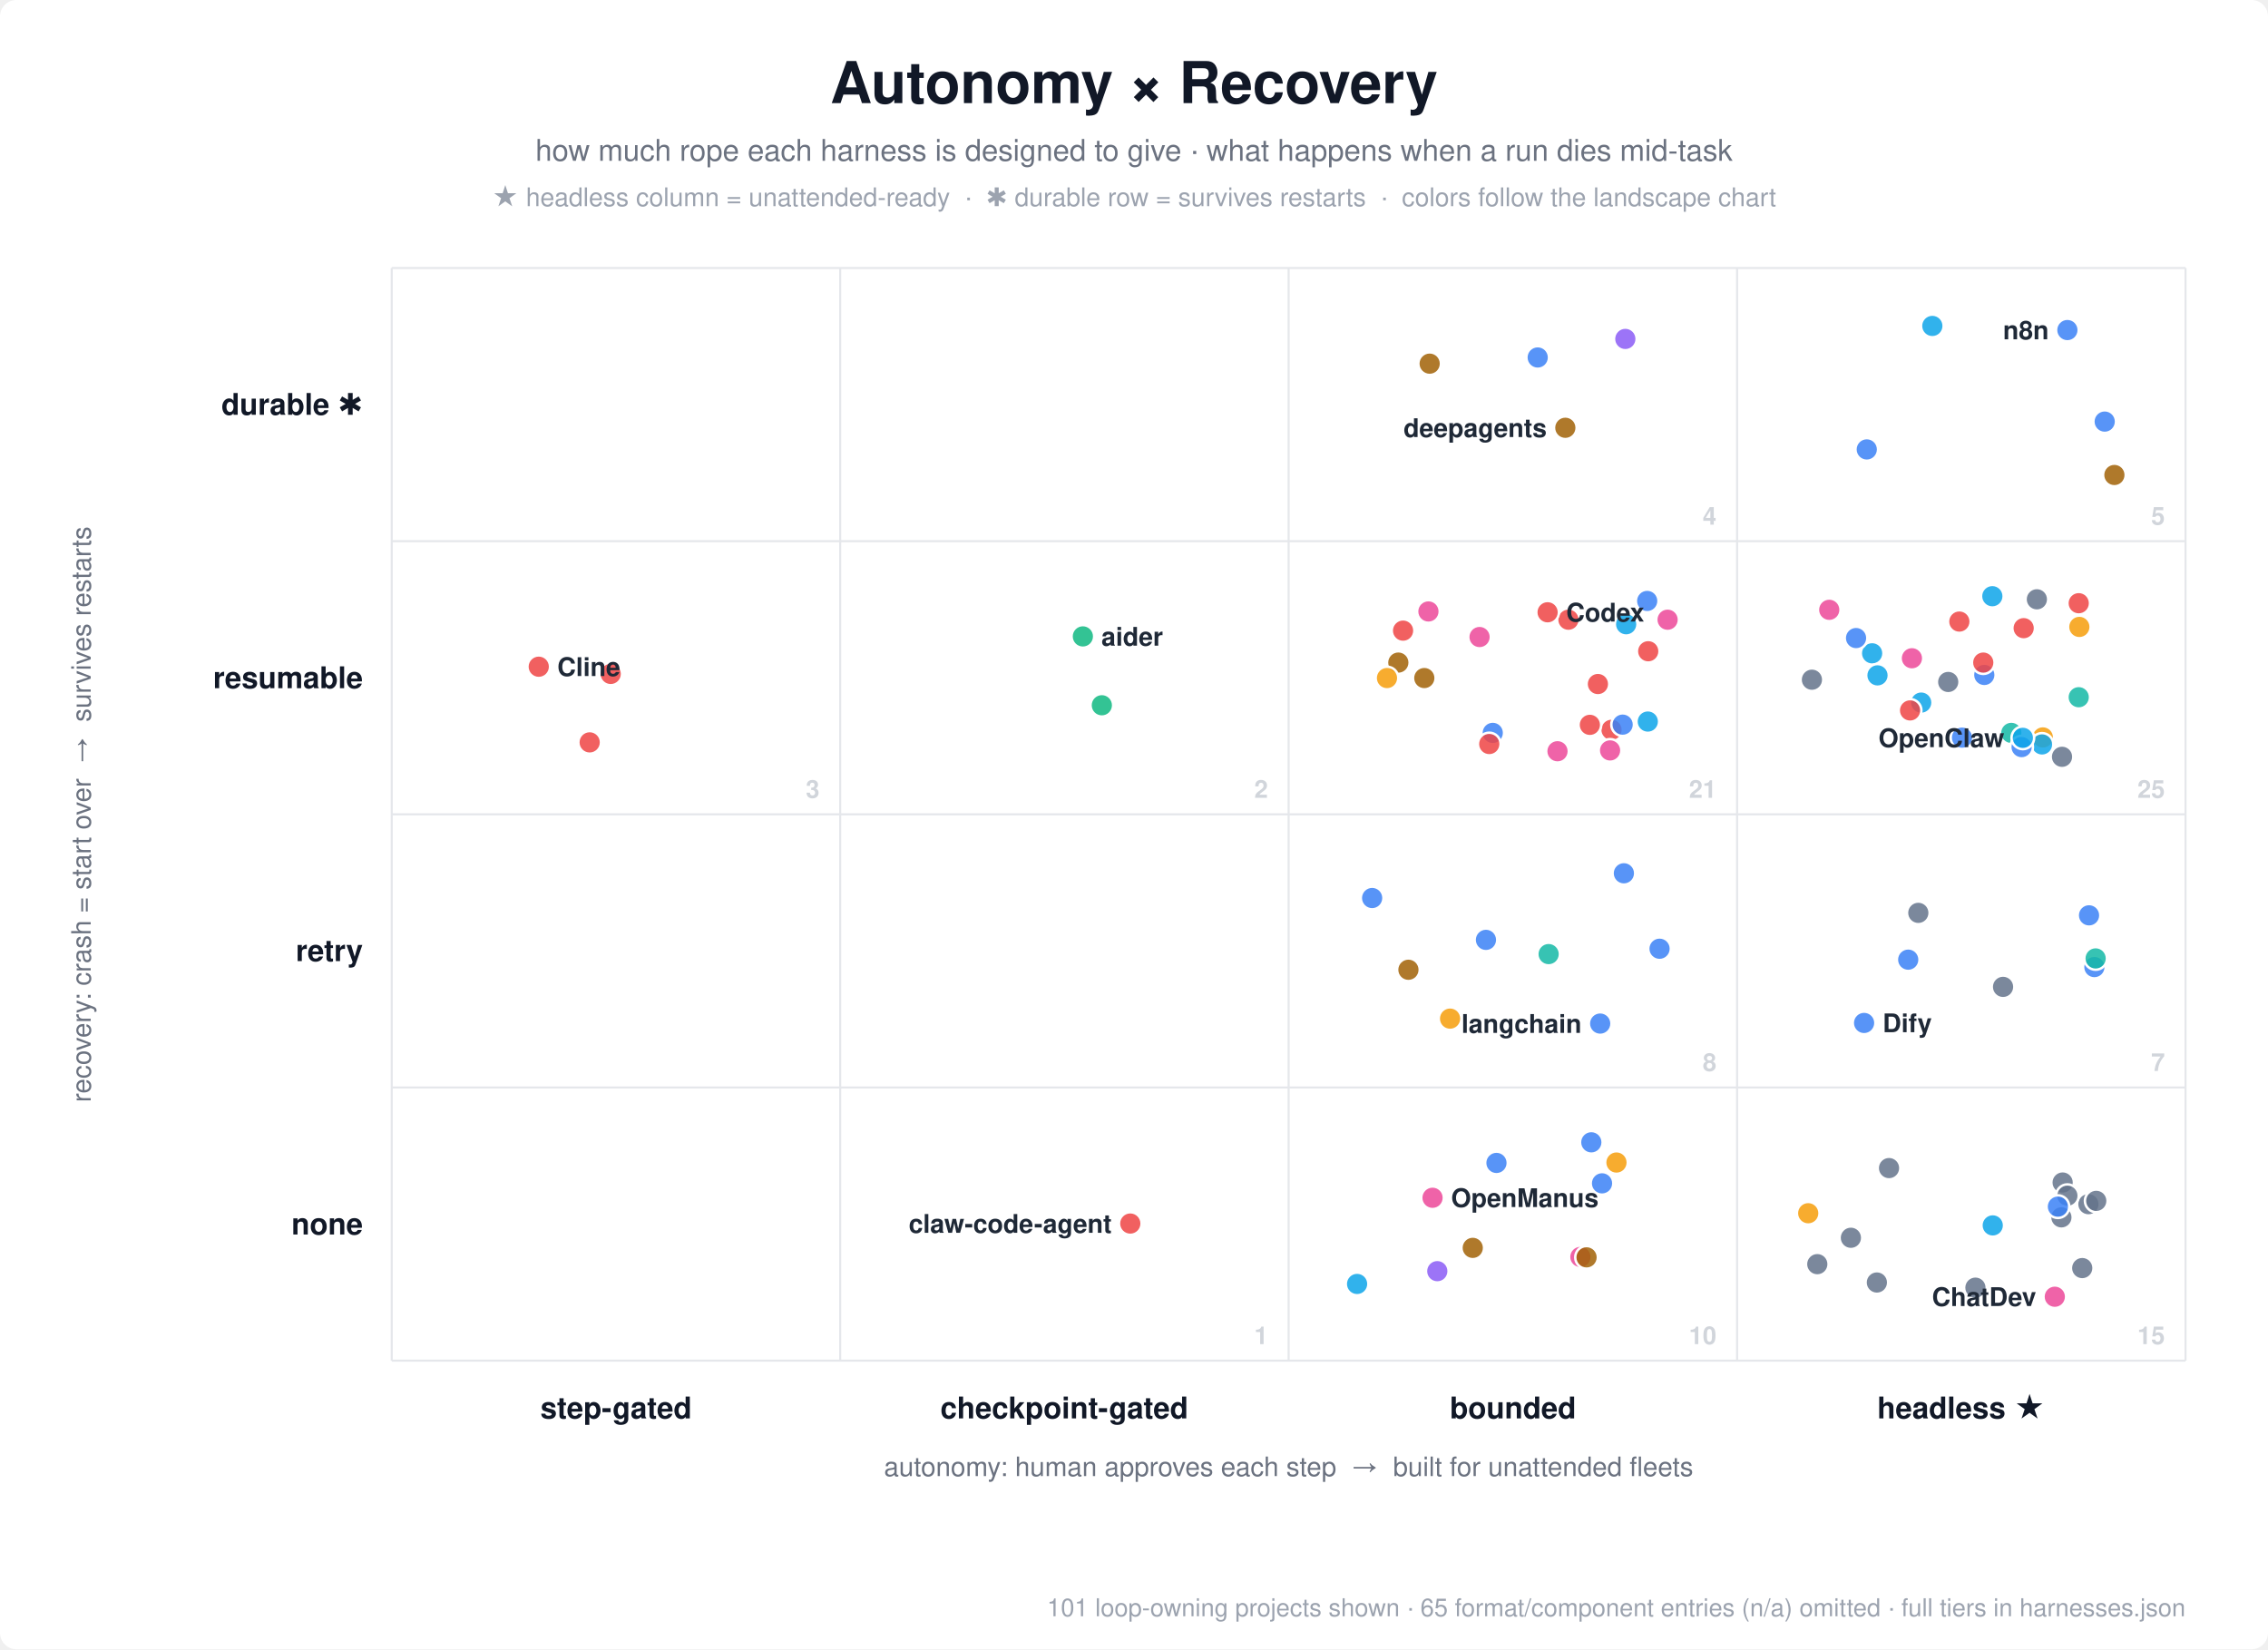
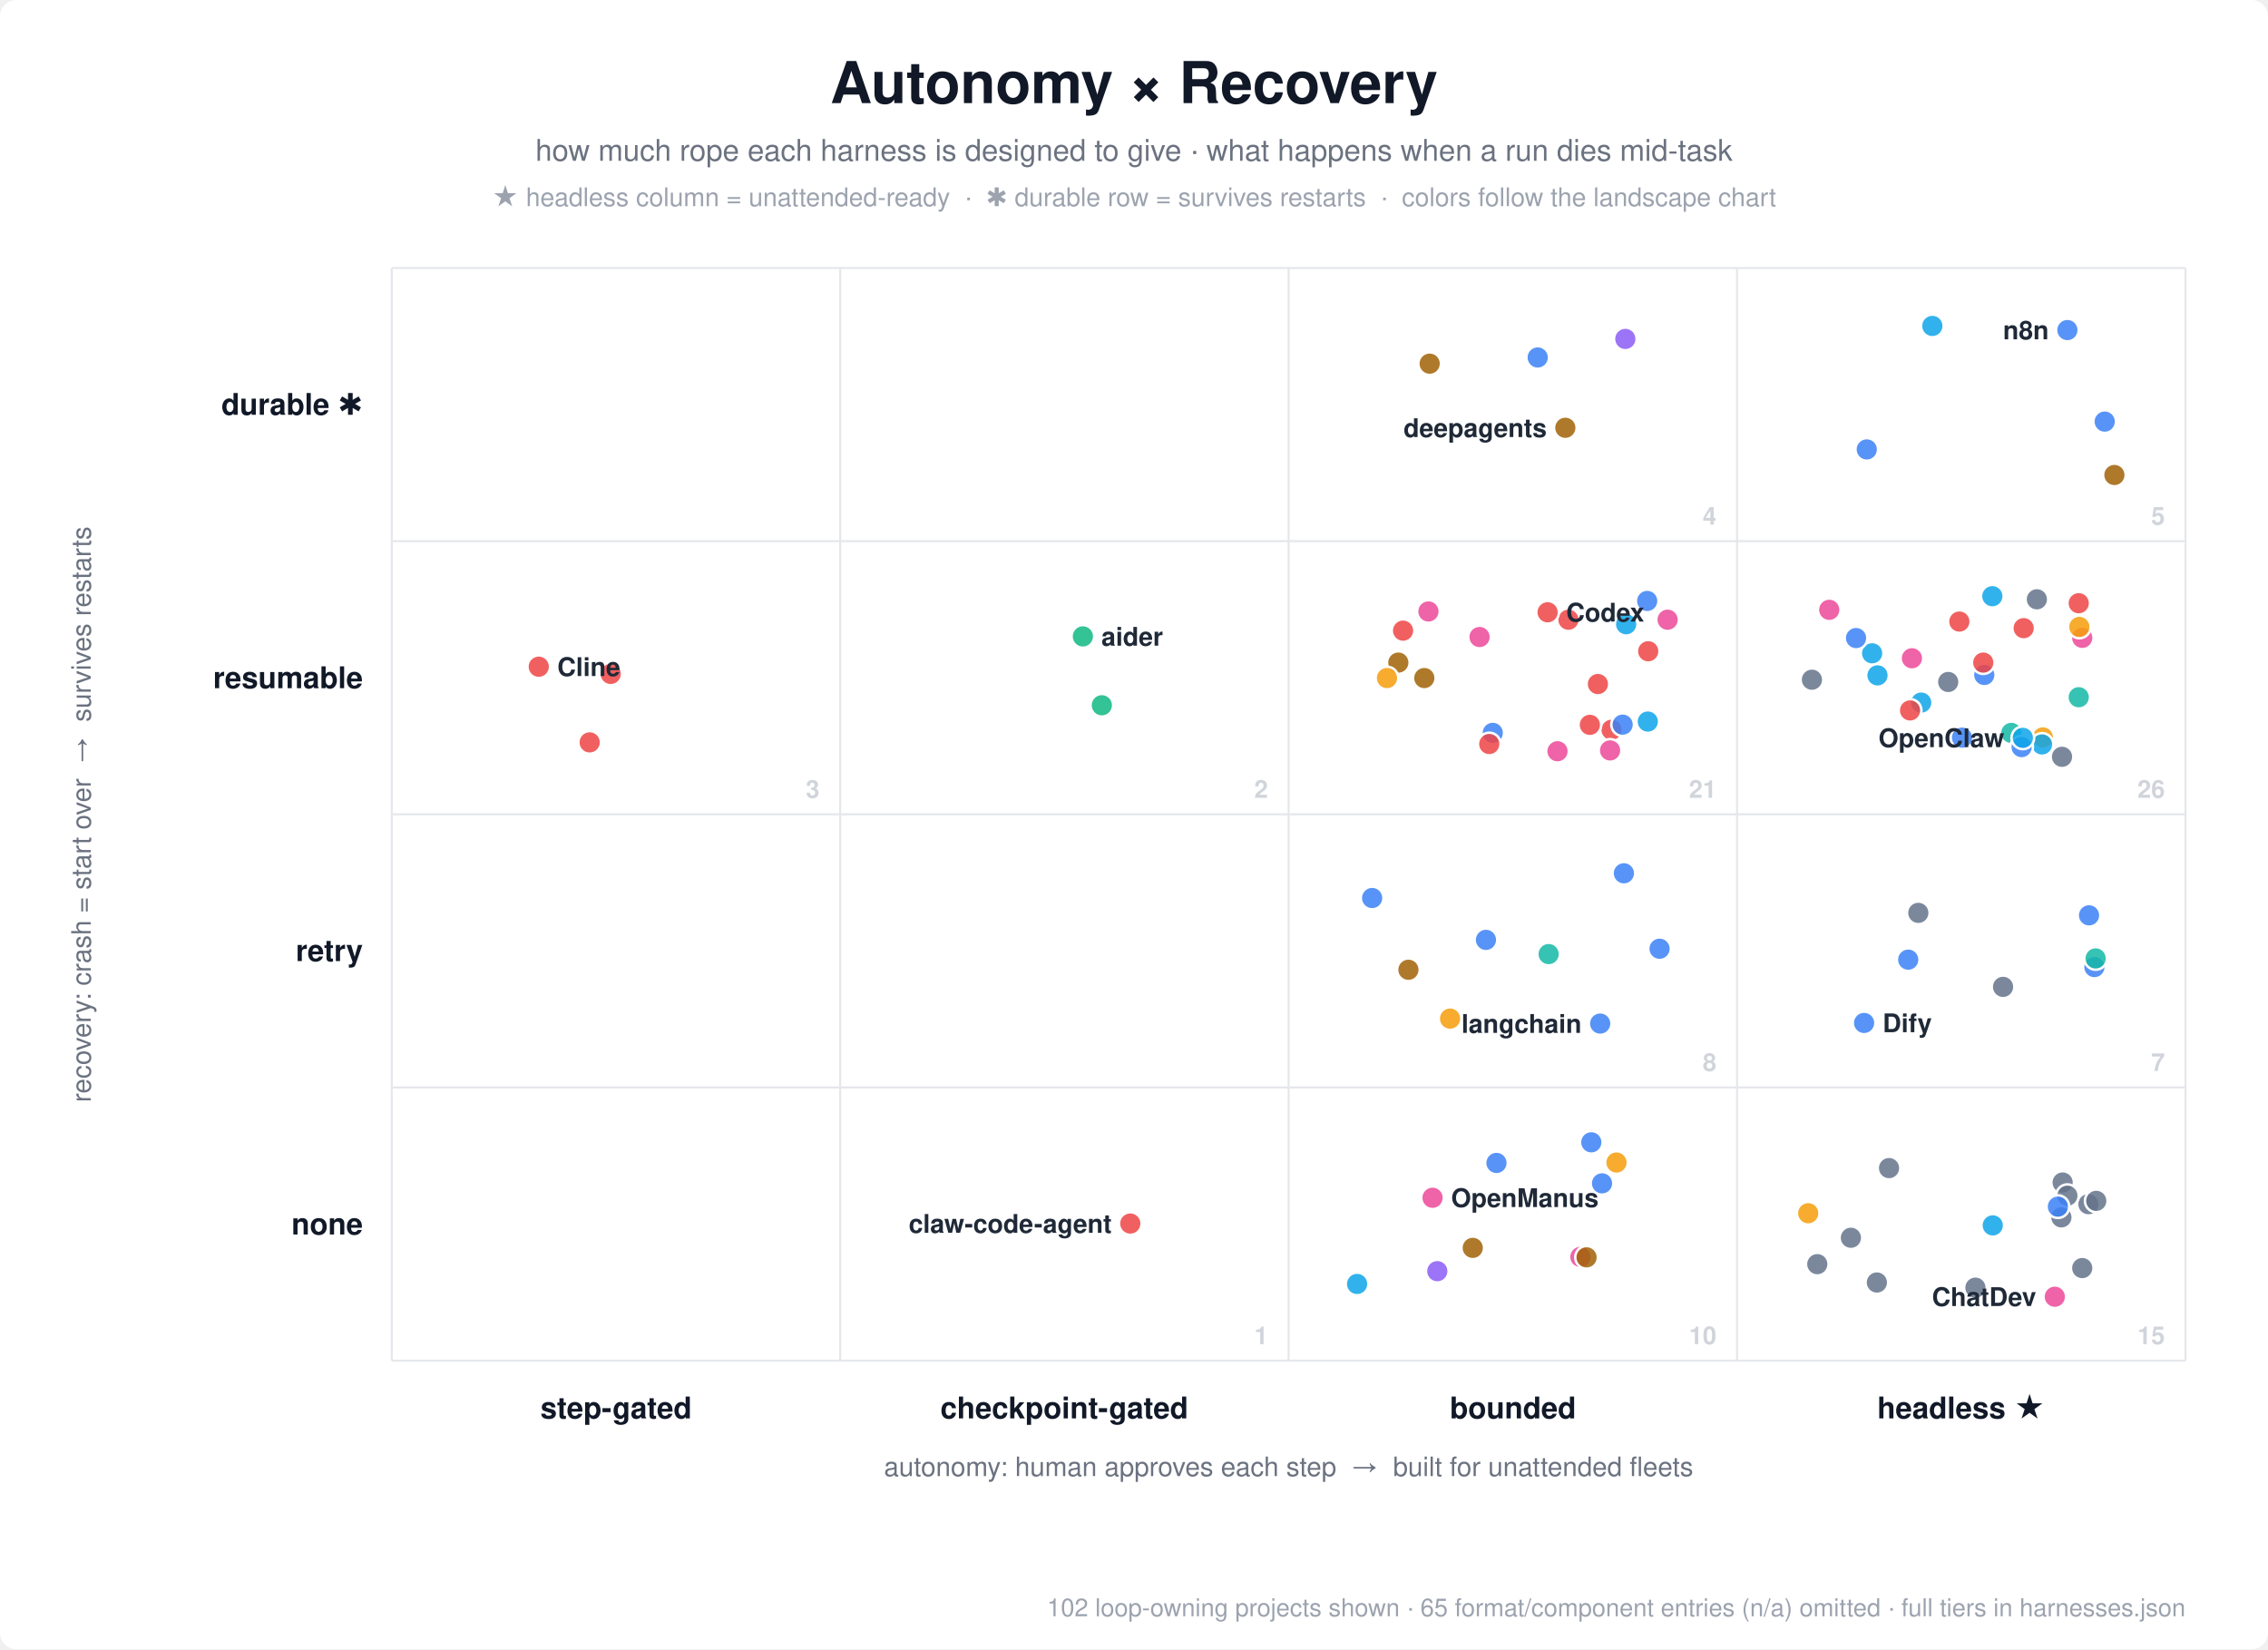
<svg xmlns="http://www.w3.org/2000/svg" viewBox="0 0 1100 800" font-family="-apple-system, 'Segoe UI', Helvetica, Arial, sans-serif">
  <rect width="1100" height="800" fill="#ffffff" rx="8" />
  <text x="550.0" y="50" text-anchor="middle" font-size="28" font-weight="700" fill="#111827">Autonomy × Recovery</text>
  <text x="550.0" y="78" text-anchor="middle" font-size="14.5" fill="#6b7280">how much rope each harness is designed to give · what happens when a run dies mid-task</text>
  <text x="550.0" y="100" text-anchor="middle" font-size="12.5" fill="#9ca3af">★ headless column = unattended-ready  ·  ✱ durable row = survives restarts  ·  colors follow the landscape chart</text>
  <line x1="190.0" y1="130" x2="190.0" y2="660" stroke="#e5e7eb" stroke-width="1" />
  <line x1="407.5" y1="130" x2="407.5" y2="660" stroke="#e5e7eb" stroke-width="1" />
  <line x1="625.0" y1="130" x2="625.0" y2="660" stroke="#e5e7eb" stroke-width="1" />
  <line x1="842.5" y1="130" x2="842.5" y2="660" stroke="#e5e7eb" stroke-width="1" />
  <line x1="1060.0" y1="130" x2="1060.0" y2="660" stroke="#e5e7eb" stroke-width="1" />
  <line x1="190" y1="130.0" x2="1060" y2="130.0" stroke="#e5e7eb" stroke-width="1" />
  <line x1="190" y1="262.5" x2="1060" y2="262.5" stroke="#e5e7eb" stroke-width="1" />
  <line x1="190" y1="395.0" x2="1060" y2="395.0" stroke="#e5e7eb" stroke-width="1" />
  <line x1="190" y1="527.5" x2="1060" y2="527.5" stroke="#e5e7eb" stroke-width="1" />
  <line x1="190" y1="660.0" x2="1060" y2="660.0" stroke="#e5e7eb" stroke-width="1" />
  <text x="298.8" y="688" text-anchor="middle" font-size="14.5" font-weight="600" fill="#111827">step-gated</text>
  <text x="516.2" y="688" text-anchor="middle" font-size="14.5" font-weight="600" fill="#111827">checkpoint-gated</text>
  <text x="733.8" y="688" text-anchor="middle" font-size="14.5" font-weight="600" fill="#111827">bounded</text>
  <text x="951.2" y="688" text-anchor="middle" font-size="14.5" font-weight="600" fill="#111827">headless ★</text>
  <text x="625.0" y="716" text-anchor="middle" font-size="13" fill="#6b7280">autonomy: human approves each step  →  built for unattended fleets</text>
  <text x="176" y="598.8" text-anchor="end" font-size="14.5" font-weight="600" fill="#111827">none</text>
  <text x="176" y="466.2" text-anchor="end" font-size="14.5" font-weight="600" fill="#111827">retry</text>
  <text x="176" y="333.8" text-anchor="end" font-size="14.5" font-weight="600" fill="#111827">resumable</text>
  <text x="176" y="201.2" text-anchor="end" font-size="14.5" font-weight="600" fill="#111827">durable ✱</text>
  <text x="44" y="395" font-size="13" fill="#6b7280" transform="rotate(-90 44 395)" text-anchor="middle">recovery: crash = start over  →  survives restarts</text>
  <text x="832.5" y="652.0" text-anchor="end" font-size="12" fill="#d1d5db" font-weight="700">10</text>
  <text x="832.5" y="254.5" text-anchor="end" font-size="12" fill="#d1d5db" font-weight="700">4</text>
-   <text x="1050.0" y="387.0" text-anchor="end" font-size="12" fill="#d1d5db" font-weight="700">25</text>
+   <text x="1050.0" y="387.0" text-anchor="end" font-size="12" fill="#d1d5db" font-weight="700">26</text>
  <text x="832.5" y="387.0" text-anchor="end" font-size="12" fill="#d1d5db" font-weight="700">21</text>
  <text x="397.5" y="387.0" text-anchor="end" font-size="12" fill="#d1d5db" font-weight="700">3</text>
  <text x="615.0" y="652.0" text-anchor="end" font-size="12" fill="#d1d5db" font-weight="700">1</text>
  <text x="832.5" y="519.5" text-anchor="end" font-size="12" fill="#d1d5db" font-weight="700">8</text>
  <text x="1050.0" y="652.0" text-anchor="end" font-size="12" fill="#d1d5db" font-weight="700">15</text>
  <text x="1050.0" y="254.5" text-anchor="end" font-size="12" fill="#d1d5db" font-weight="700">5</text>
  <text x="1050.0" y="519.5" text-anchor="end" font-size="12" fill="#d1d5db" font-weight="700">7</text>
  <text x="615.0" y="387.0" text-anchor="end" font-size="12" fill="#d1d5db" font-weight="700">2</text>
  <circle cx="958.1" cy="624.6" r="5.5" fill="#64748b" fill-opacity="0.85" stroke="#ffffff" stroke-width="1.2" />
  <circle cx="916.2" cy="566.6" r="5.5" fill="#64748b" fill-opacity="0.85" stroke="#ffffff" stroke-width="1.2" />
  <circle cx="931.8" cy="340.8" r="5.5" fill="#0ea5e9" fill-opacity="0.85" stroke="#ffffff" stroke-width="1.2" />
  <circle cx="897.7" cy="600.4" r="5.5" fill="#64748b" fill-opacity="0.85" stroke="#ffffff" stroke-width="1.2" />
  <circle cx="703.3" cy="494.1" r="5.5" fill="#f59e0b" fill-opacity="0.85" stroke="#ffffff" stroke-width="1.2" />
  <circle cx="1009.9" cy="615.1" r="5.5" fill="#64748b" fill-opacity="0.85" stroke="#ffffff" stroke-width="1.2" />
  <circle cx="725.8" cy="564.1" r="5.5" fill="#3b82f6" fill-opacity="0.85" stroke="#ffffff" stroke-width="1.2" />
  <circle cx="887.2" cy="295.8" r="5.5" fill="#ec4899" fill-opacity="0.85" stroke="#ffffff" stroke-width="1.2" />
  <circle cx="971.5" cy="478.7" r="5.5" fill="#64748b" fill-opacity="0.85" stroke="#ffffff" stroke-width="1.2" />
  <circle cx="784.0" cy="563.9" r="5.5" fill="#f59e0b" fill-opacity="0.85" stroke="#ffffff" stroke-width="1.2" />
  <circle cx="975.5" cy="355.5" r="5.5" fill="#14b8a6" fill-opacity="0.85" stroke="#ffffff" stroke-width="1.2" />
  <circle cx="777.0" cy="574.0" r="5.5" fill="#3b82f6" fill-opacity="0.85" stroke="#ffffff" stroke-width="1.2" />
  <circle cx="781.6" cy="354.0" r="5.5" fill="#ef4444" fill-opacity="0.85" stroke="#ffffff" stroke-width="1.2" />
  <circle cx="697.1" cy="616.6" r="5.5" fill="#8b5cf6" fill-opacity="0.85" stroke="#ffffff" stroke-width="1.2" />
  <circle cx="548.2" cy="593.5" r="5.5" fill="#ef4444" fill-opacity="0.85" stroke="#ffffff" stroke-width="1.2" />
  <circle cx="877.0" cy="588.5" r="5.5" fill="#f59e0b" fill-opacity="0.85" stroke="#ffffff" stroke-width="1.2" />
  <circle cx="788.3" cy="164.4" r="5.5" fill="#8b5cf6" fill-opacity="0.85" stroke="#ffffff" stroke-width="1.2" />
  <circle cx="714.3" cy="605.3" r="5.5" fill="#a16207" fill-opacity="0.85" stroke="#ffffff" stroke-width="1.2" />
  <circle cx="878.8" cy="329.7" r="5.5" fill="#64748b" fill-opacity="0.85" stroke="#ffffff" stroke-width="1.2" />
  <circle cx="1012.9" cy="584.1" r="5.5" fill="#64748b" fill-opacity="0.85" stroke="#ffffff" stroke-width="1.2" />
  <circle cx="910.3" cy="622.1" r="5.5" fill="#64748b" fill-opacity="0.85" stroke="#ffffff" stroke-width="1.2" />
  <circle cx="881.4" cy="613.2" r="5.5" fill="#64748b" fill-opacity="0.85" stroke="#ffffff" stroke-width="1.2" />
+   <circle cx="1009.9" cy="309.4" r="5.5" fill="#ec4899" fill-opacity="0.85" stroke="#ffffff" stroke-width="1.2" />
  <circle cx="930.4" cy="442.8" r="5.5" fill="#64748b" fill-opacity="0.85" stroke="#ffffff" stroke-width="1.2" />
  <circle cx="1000.4" cy="573.6" r="5.5" fill="#64748b" fill-opacity="0.85" stroke="#ffffff" stroke-width="1.2" />
  <circle cx="1016.7" cy="582.5" r="5.5" fill="#64748b" fill-opacity="0.85" stroke="#ffffff" stroke-width="1.2" />
  <circle cx="658.2" cy="622.8" r="5.5" fill="#0ea5e9" fill-opacity="0.85" stroke="#ffffff" stroke-width="1.2" />
  <circle cx="1002.7" cy="580.0" r="5.5" fill="#64748b" fill-opacity="0.85" stroke="#ffffff" stroke-width="1.2" />
  <circle cx="1000.1" cy="367.1" r="5.5" fill="#64748b" fill-opacity="0.85" stroke="#ffffff" stroke-width="1.2" />
  <circle cx="798.9" cy="291.5" r="5.5" fill="#3b82f6" fill-opacity="0.85" stroke="#ffffff" stroke-width="1.2" />
  <circle cx="999.8" cy="590.5" r="5.5" fill="#64748b" fill-opacity="0.85" stroke="#ffffff" stroke-width="1.2" />
  <circle cx="678.2" cy="321.4" r="5.5" fill="#a16207" fill-opacity="0.85" stroke="#ffffff" stroke-width="1.2" />
  <circle cx="787.6" cy="423.6" r="5.5" fill="#3b82f6" fill-opacity="0.85" stroke="#ffffff" stroke-width="1.2" />
  <circle cx="998.1" cy="585.3" r="5.5" fill="#3b82f6" fill-opacity="0.85" stroke="#ffffff" stroke-width="1.2" />
  <circle cx="1025.5" cy="230.4" r="5.5" fill="#a16207" fill-opacity="0.85" stroke="#ffffff" stroke-width="1.2" />
  <circle cx="987.9" cy="290.7" r="5.5" fill="#64748b" fill-opacity="0.85" stroke="#ffffff" stroke-width="1.2" />
  <circle cx="724.0" cy="355.5" r="5.5" fill="#3b82f6" fill-opacity="0.85" stroke="#ffffff" stroke-width="1.2" />
  <circle cx="1015.8" cy="469.1" r="5.5" fill="#3b82f6" fill-opacity="0.85" stroke="#ffffff" stroke-width="1.2" />
  <circle cx="990.8" cy="357.7" r="5.5" fill="#f59e0b" fill-opacity="0.85" stroke="#ffffff" stroke-width="1.2" />
  <circle cx="1016.4" cy="464.9" r="5.5" fill="#14b8a6" fill-opacity="0.85" stroke="#ffffff" stroke-width="1.2" />
  <circle cx="690.8" cy="328.9" r="5.5" fill="#a16207" fill-opacity="0.85" stroke="#ffffff" stroke-width="1.2" />
  <circle cx="766.5" cy="609.7" r="5.5" fill="#ec4899" fill-opacity="0.85" stroke="#ffffff" stroke-width="1.2" />
  <circle cx="672.7" cy="328.9" r="5.5" fill="#f59e0b" fill-opacity="0.85" stroke="#ffffff" stroke-width="1.2" />
  <circle cx="966.5" cy="594.4" r="5.5" fill="#0ea5e9" fill-opacity="0.85" stroke="#ffffff" stroke-width="1.2" />
  <circle cx="808.8" cy="300.6" r="5.5" fill="#ec4899" fill-opacity="0.85" stroke="#ffffff" stroke-width="1.2" />
  <circle cx="717.6" cy="309.0" r="5.5" fill="#ec4899" fill-opacity="0.85" stroke="#ffffff" stroke-width="1.2" />
  <circle cx="951.6" cy="357.8" r="5.5" fill="#3b82f6" fill-opacity="0.85" stroke="#ffffff" stroke-width="1.2" />
  <circle cx="937.2" cy="158.1" r="5.5" fill="#0ea5e9" fill-opacity="0.85" stroke="#ffffff" stroke-width="1.2" />
  <circle cx="799.2" cy="350.0" r="5.5" fill="#0ea5e9" fill-opacity="0.85" stroke="#ffffff" stroke-width="1.2" />
  <circle cx="944.9" cy="330.8" r="5.5" fill="#64748b" fill-opacity="0.85" stroke="#ffffff" stroke-width="1.2" />
  <circle cx="788.7" cy="302.8" r="5.5" fill="#0ea5e9" fill-opacity="0.85" stroke="#ffffff" stroke-width="1.2" />
  <circle cx="990.4" cy="361.1" r="5.5" fill="#0ea5e9" fill-opacity="0.85" stroke="#ffffff" stroke-width="1.2" />
  <circle cx="693.4" cy="176.4" r="5.5" fill="#a16207" fill-opacity="0.85" stroke="#ffffff" stroke-width="1.2" />
  <circle cx="1008.5" cy="304.1" r="5.5" fill="#f59e0b" fill-opacity="0.85" stroke="#ffffff" stroke-width="1.2" />
  <circle cx="980.5" cy="362.4" r="5.5" fill="#3b82f6" fill-opacity="0.85" stroke="#ffffff" stroke-width="1.2" />
  <circle cx="926.4" cy="344.6" r="5.5" fill="#ef4444" fill-opacity="0.85" stroke="#ffffff" stroke-width="1.2" />
  <circle cx="962.4" cy="327.4" r="5.5" fill="#3b82f6" fill-opacity="0.85" stroke="#ffffff" stroke-width="1.2" />
  <circle cx="296.2" cy="326.9" r="5.5" fill="#ef4444" fill-opacity="0.85" stroke="#ffffff" stroke-width="1.2" />
  <circle cx="905.4" cy="218.0" r="5.5" fill="#3b82f6" fill-opacity="0.85" stroke="#ffffff" stroke-width="1.2" />
  <circle cx="771.8" cy="554.1" r="5.5" fill="#3b82f6" fill-opacity="0.85" stroke="#ffffff" stroke-width="1.2" />
  <circle cx="683.1" cy="470.4" r="5.5" fill="#a16207" fill-opacity="0.85" stroke="#ffffff" stroke-width="1.2" />
  <circle cx="286.0" cy="360.1" r="5.5" fill="#ef4444" fill-opacity="0.85" stroke="#ffffff" stroke-width="1.2" />
  <circle cx="961.9" cy="321.4" r="5.5" fill="#ef4444" fill-opacity="0.85" stroke="#ffffff" stroke-width="1.2" />
  <circle cx="799.4" cy="315.9" r="5.5" fill="#ef4444" fill-opacity="0.85" stroke="#ffffff" stroke-width="1.2" />
  <circle cx="760.7" cy="300.6" r="5.5" fill="#ef4444" fill-opacity="0.85" stroke="#ffffff" stroke-width="1.2" />
  <circle cx="745.8" cy="173.4" r="5.5" fill="#3b82f6" fill-opacity="0.85" stroke="#ffffff" stroke-width="1.2" />
  <circle cx="720.7" cy="455.9" r="5.5" fill="#3b82f6" fill-opacity="0.85" stroke="#ffffff" stroke-width="1.2" />
  <circle cx="769.5" cy="609.9" r="5.5" fill="#a16207" fill-opacity="0.85" stroke="#ffffff" stroke-width="1.2" />
  <circle cx="692.8" cy="296.6" r="5.5" fill="#ec4899" fill-opacity="0.85" stroke="#ffffff" stroke-width="1.2" />
  <circle cx="751.1" cy="462.8" r="5.5" fill="#14b8a6" fill-opacity="0.85" stroke="#ffffff" stroke-width="1.2" />
  <circle cx="759.2" cy="207.5" r="5.5" fill="#a16207" fill-opacity="0.85" stroke="#ffffff" stroke-width="1.2" />
  <circle cx="722.3" cy="360.9" r="5.5" fill="#ef4444" fill-opacity="0.85" stroke="#ffffff" stroke-width="1.2" />
  <circle cx="996.6" cy="629.0" r="5.5" fill="#ec4899" fill-opacity="0.85" stroke="#ffffff" stroke-width="1.2" />
  <circle cx="534.4" cy="342.1" r="5.5" fill="#10b981" fill-opacity="0.85" stroke="#ffffff" stroke-width="1.2" />
  <circle cx="908.0" cy="316.9" r="5.5" fill="#0ea5e9" fill-opacity="0.85" stroke="#ffffff" stroke-width="1.2" />
  <circle cx="787.0" cy="351.5" r="5.5" fill="#3b82f6" fill-opacity="0.85" stroke="#ffffff" stroke-width="1.2" />
  <circle cx="1020.8" cy="204.5" r="5.5" fill="#3b82f6" fill-opacity="0.85" stroke="#ffffff" stroke-width="1.2" />
  <circle cx="525.2" cy="308.7" r="5.5" fill="#10b981" fill-opacity="0.85" stroke="#ffffff" stroke-width="1.2" />
  <circle cx="665.5" cy="435.6" r="5.5" fill="#3b82f6" fill-opacity="0.85" stroke="#ffffff" stroke-width="1.2" />
  <circle cx="1008.2" cy="292.6" r="5.5" fill="#ef4444" fill-opacity="0.85" stroke="#ffffff" stroke-width="1.2" />
  <circle cx="925.5" cy="465.5" r="5.5" fill="#3b82f6" fill-opacity="0.85" stroke="#ffffff" stroke-width="1.2" />
  <circle cx="694.8" cy="581.0" r="5.5" fill="#ec4899" fill-opacity="0.85" stroke="#ffffff" stroke-width="1.2" />
  <circle cx="780.9" cy="364.0" r="5.5" fill="#ec4899" fill-opacity="0.85" stroke="#ffffff" stroke-width="1.2" />
  <circle cx="755.4" cy="364.4" r="5.5" fill="#ec4899" fill-opacity="0.85" stroke="#ffffff" stroke-width="1.2" />
  <circle cx="966.3" cy="289.2" r="5.5" fill="#0ea5e9" fill-opacity="0.85" stroke="#ffffff" stroke-width="1.2" />
  <circle cx="680.5" cy="305.9" r="5.5" fill="#ef4444" fill-opacity="0.85" stroke="#ffffff" stroke-width="1.2" />
  <circle cx="261.3" cy="323.4" r="5.5" fill="#ef4444" fill-opacity="0.85" stroke="#ffffff" stroke-width="1.2" />
  <circle cx="927.3" cy="319.3" r="5.5" fill="#ec4899" fill-opacity="0.85" stroke="#ffffff" stroke-width="1.2" />
  <circle cx="1008.2" cy="338.2" r="5.5" fill="#14b8a6" fill-opacity="0.85" stroke="#ffffff" stroke-width="1.2" />
  <circle cx="950.3" cy="301.5" r="5.5" fill="#ef4444" fill-opacity="0.85" stroke="#ffffff" stroke-width="1.2" />
  <circle cx="775.0" cy="331.8" r="5.5" fill="#ef4444" fill-opacity="0.85" stroke="#ffffff" stroke-width="1.2" />
  <circle cx="771.1" cy="351.6" r="5.5" fill="#ef4444" fill-opacity="0.85" stroke="#ffffff" stroke-width="1.2" />
  <circle cx="804.9" cy="460.2" r="5.5" fill="#3b82f6" fill-opacity="0.85" stroke="#ffffff" stroke-width="1.2" />
  <circle cx="750.6" cy="297.0" r="5.5" fill="#ef4444" fill-opacity="0.85" stroke="#ffffff" stroke-width="1.2" />
  <circle cx="776.1" cy="496.5" r="5.5" fill="#3b82f6" fill-opacity="0.85" stroke="#ffffff" stroke-width="1.2" />
  <circle cx="1013.2" cy="444.0" r="5.5" fill="#3b82f6" fill-opacity="0.85" stroke="#ffffff" stroke-width="1.2" />
  <circle cx="904.1" cy="496.2" r="5.5" fill="#3b82f6" fill-opacity="0.85" stroke="#ffffff" stroke-width="1.2" />
  <circle cx="900.2" cy="309.5" r="5.5" fill="#3b82f6" fill-opacity="0.85" stroke="#ffffff" stroke-width="1.2" />
  <circle cx="1002.7" cy="160.1" r="5.5" fill="#3b82f6" fill-opacity="0.85" stroke="#ffffff" stroke-width="1.2" />
  <circle cx="981.5" cy="304.7" r="5.5" fill="#ef4444" fill-opacity="0.85" stroke="#ffffff" stroke-width="1.2" />
  <circle cx="910.6" cy="327.6" r="5.5" fill="#0ea5e9" fill-opacity="0.85" stroke="#ffffff" stroke-width="1.2" />
  <circle cx="981.1" cy="357.9" r="5.5" fill="#0ea5e9" fill-opacity="0.85" stroke="#ffffff" stroke-width="1.2" />
  <text x="703.8" y="585.5" text-anchor="start" font-size="12.5" font-weight="600" fill="#1f2937">OpenManus</text>
  <text x="750.2" y="212.0" text-anchor="end" font-size="12.5" font-weight="600" fill="#1f2937">deepagents</text>
  <text x="972.1" y="362.4" text-anchor="end" font-size="12.5" font-weight="600" fill="#1f2937">OpenClaw</text>
  <text x="759.6" y="301.5" text-anchor="start" font-size="12.5" font-weight="600" fill="#1f2937">Codex</text>
  <text x="270.3" y="327.9" text-anchor="start" font-size="12.5" font-weight="600" fill="#1f2937">Cline</text>
  <text x="539.2" y="598.0" text-anchor="end" font-size="12.5" font-weight="600" fill="#1f2937">claw-code-agent</text>
  <text x="767.1" y="501.0" text-anchor="end" font-size="12.5" font-weight="600" fill="#1f2937">langchain</text>
  <text x="987.6" y="633.5" text-anchor="end" font-size="12.5" font-weight="600" fill="#1f2937">ChatDev</text>
  <text x="993.7" y="164.6" text-anchor="end" font-size="12.5" font-weight="600" fill="#1f2937">n8n</text>
  <text x="913.1" y="500.7" text-anchor="start" font-size="12.5" font-weight="600" fill="#1f2937">Dify</text>
  <text x="534.2" y="313.2" text-anchor="start" font-size="12.5" font-weight="600" fill="#1f2937">aider</text>
-   <text x="1060" y="784" text-anchor="end" font-size="12" fill="#9ca3af">101 loop-owning projects shown · 65 format/component entries (n/a) omitted · full tiers in harnesses.json</text>
+   <text x="1060" y="784" text-anchor="end" font-size="12" fill="#9ca3af">102 loop-owning projects shown · 65 format/component entries (n/a) omitted · full tiers in harnesses.json</text>
</svg>
